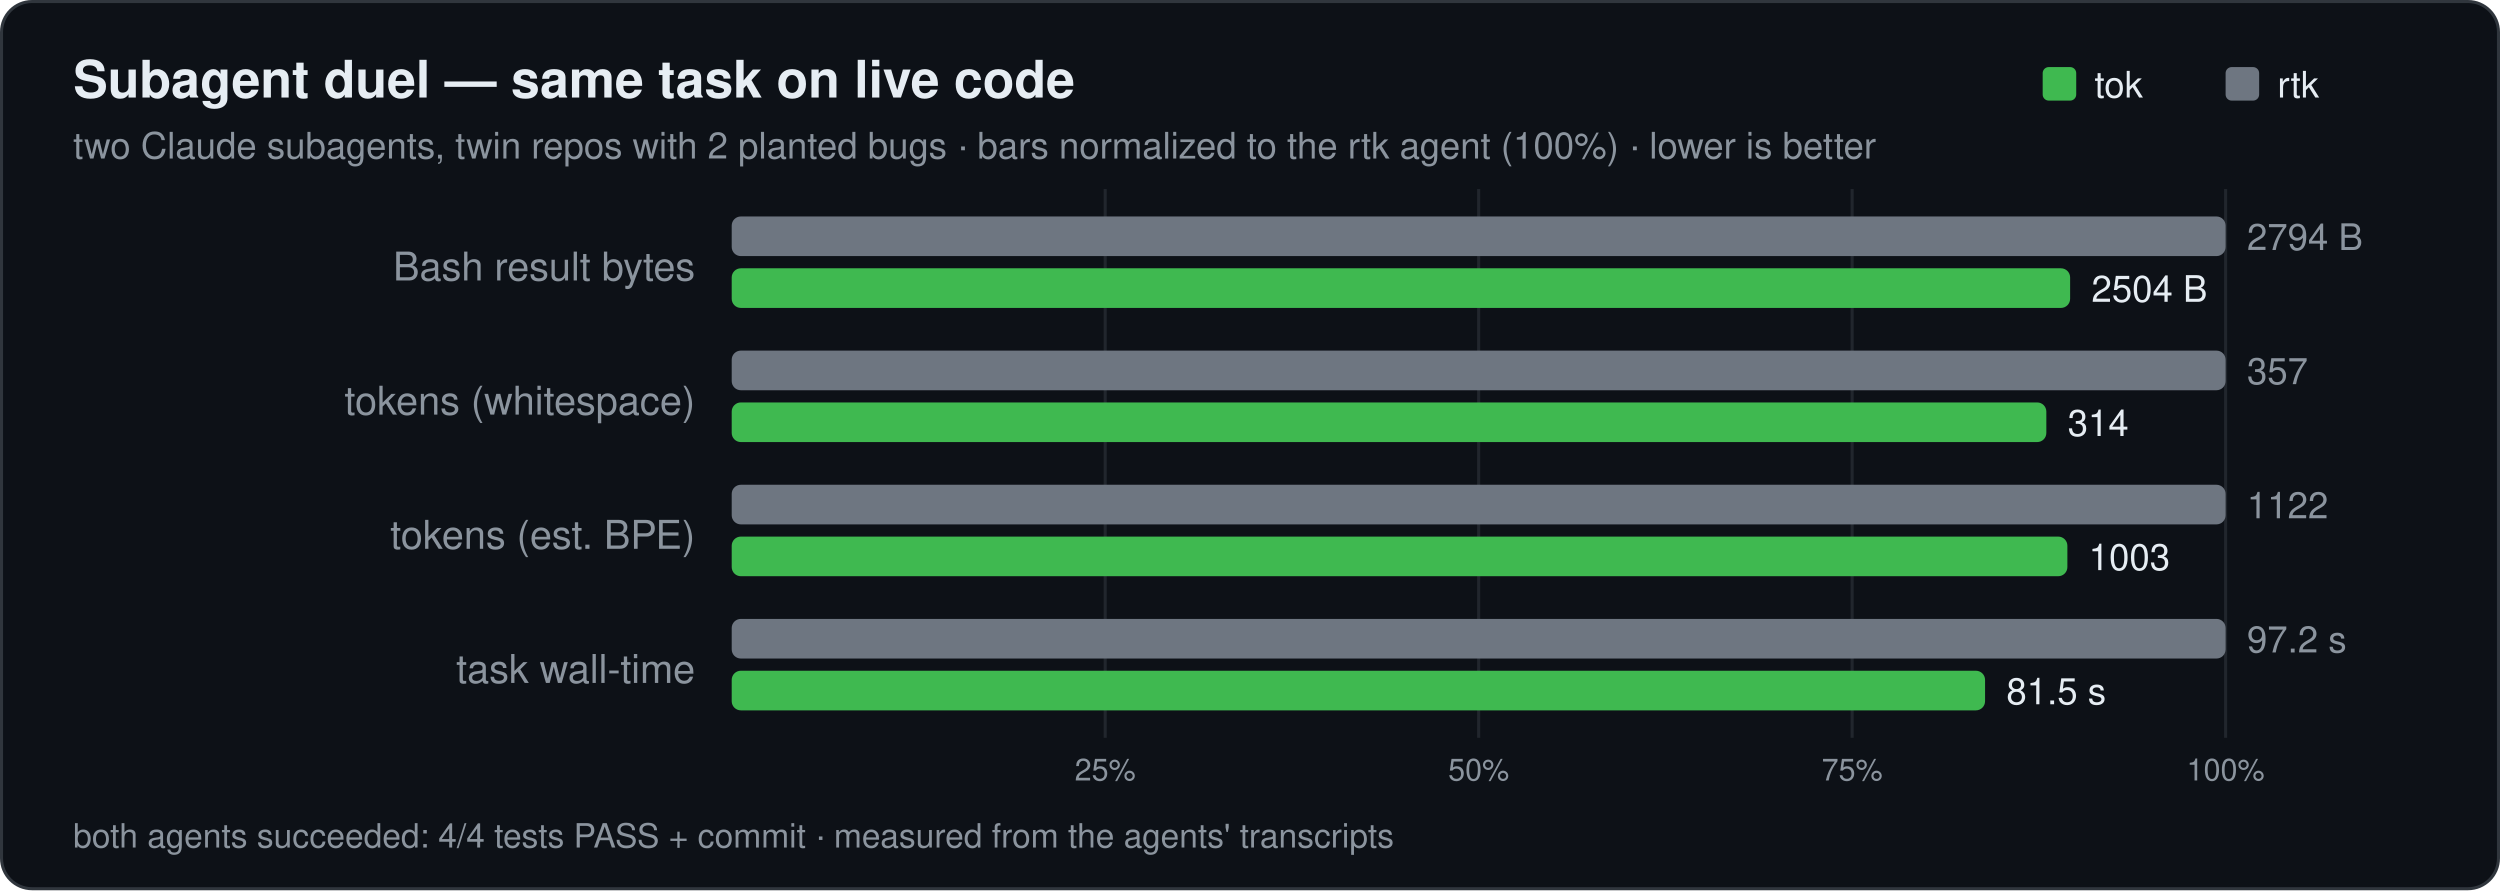
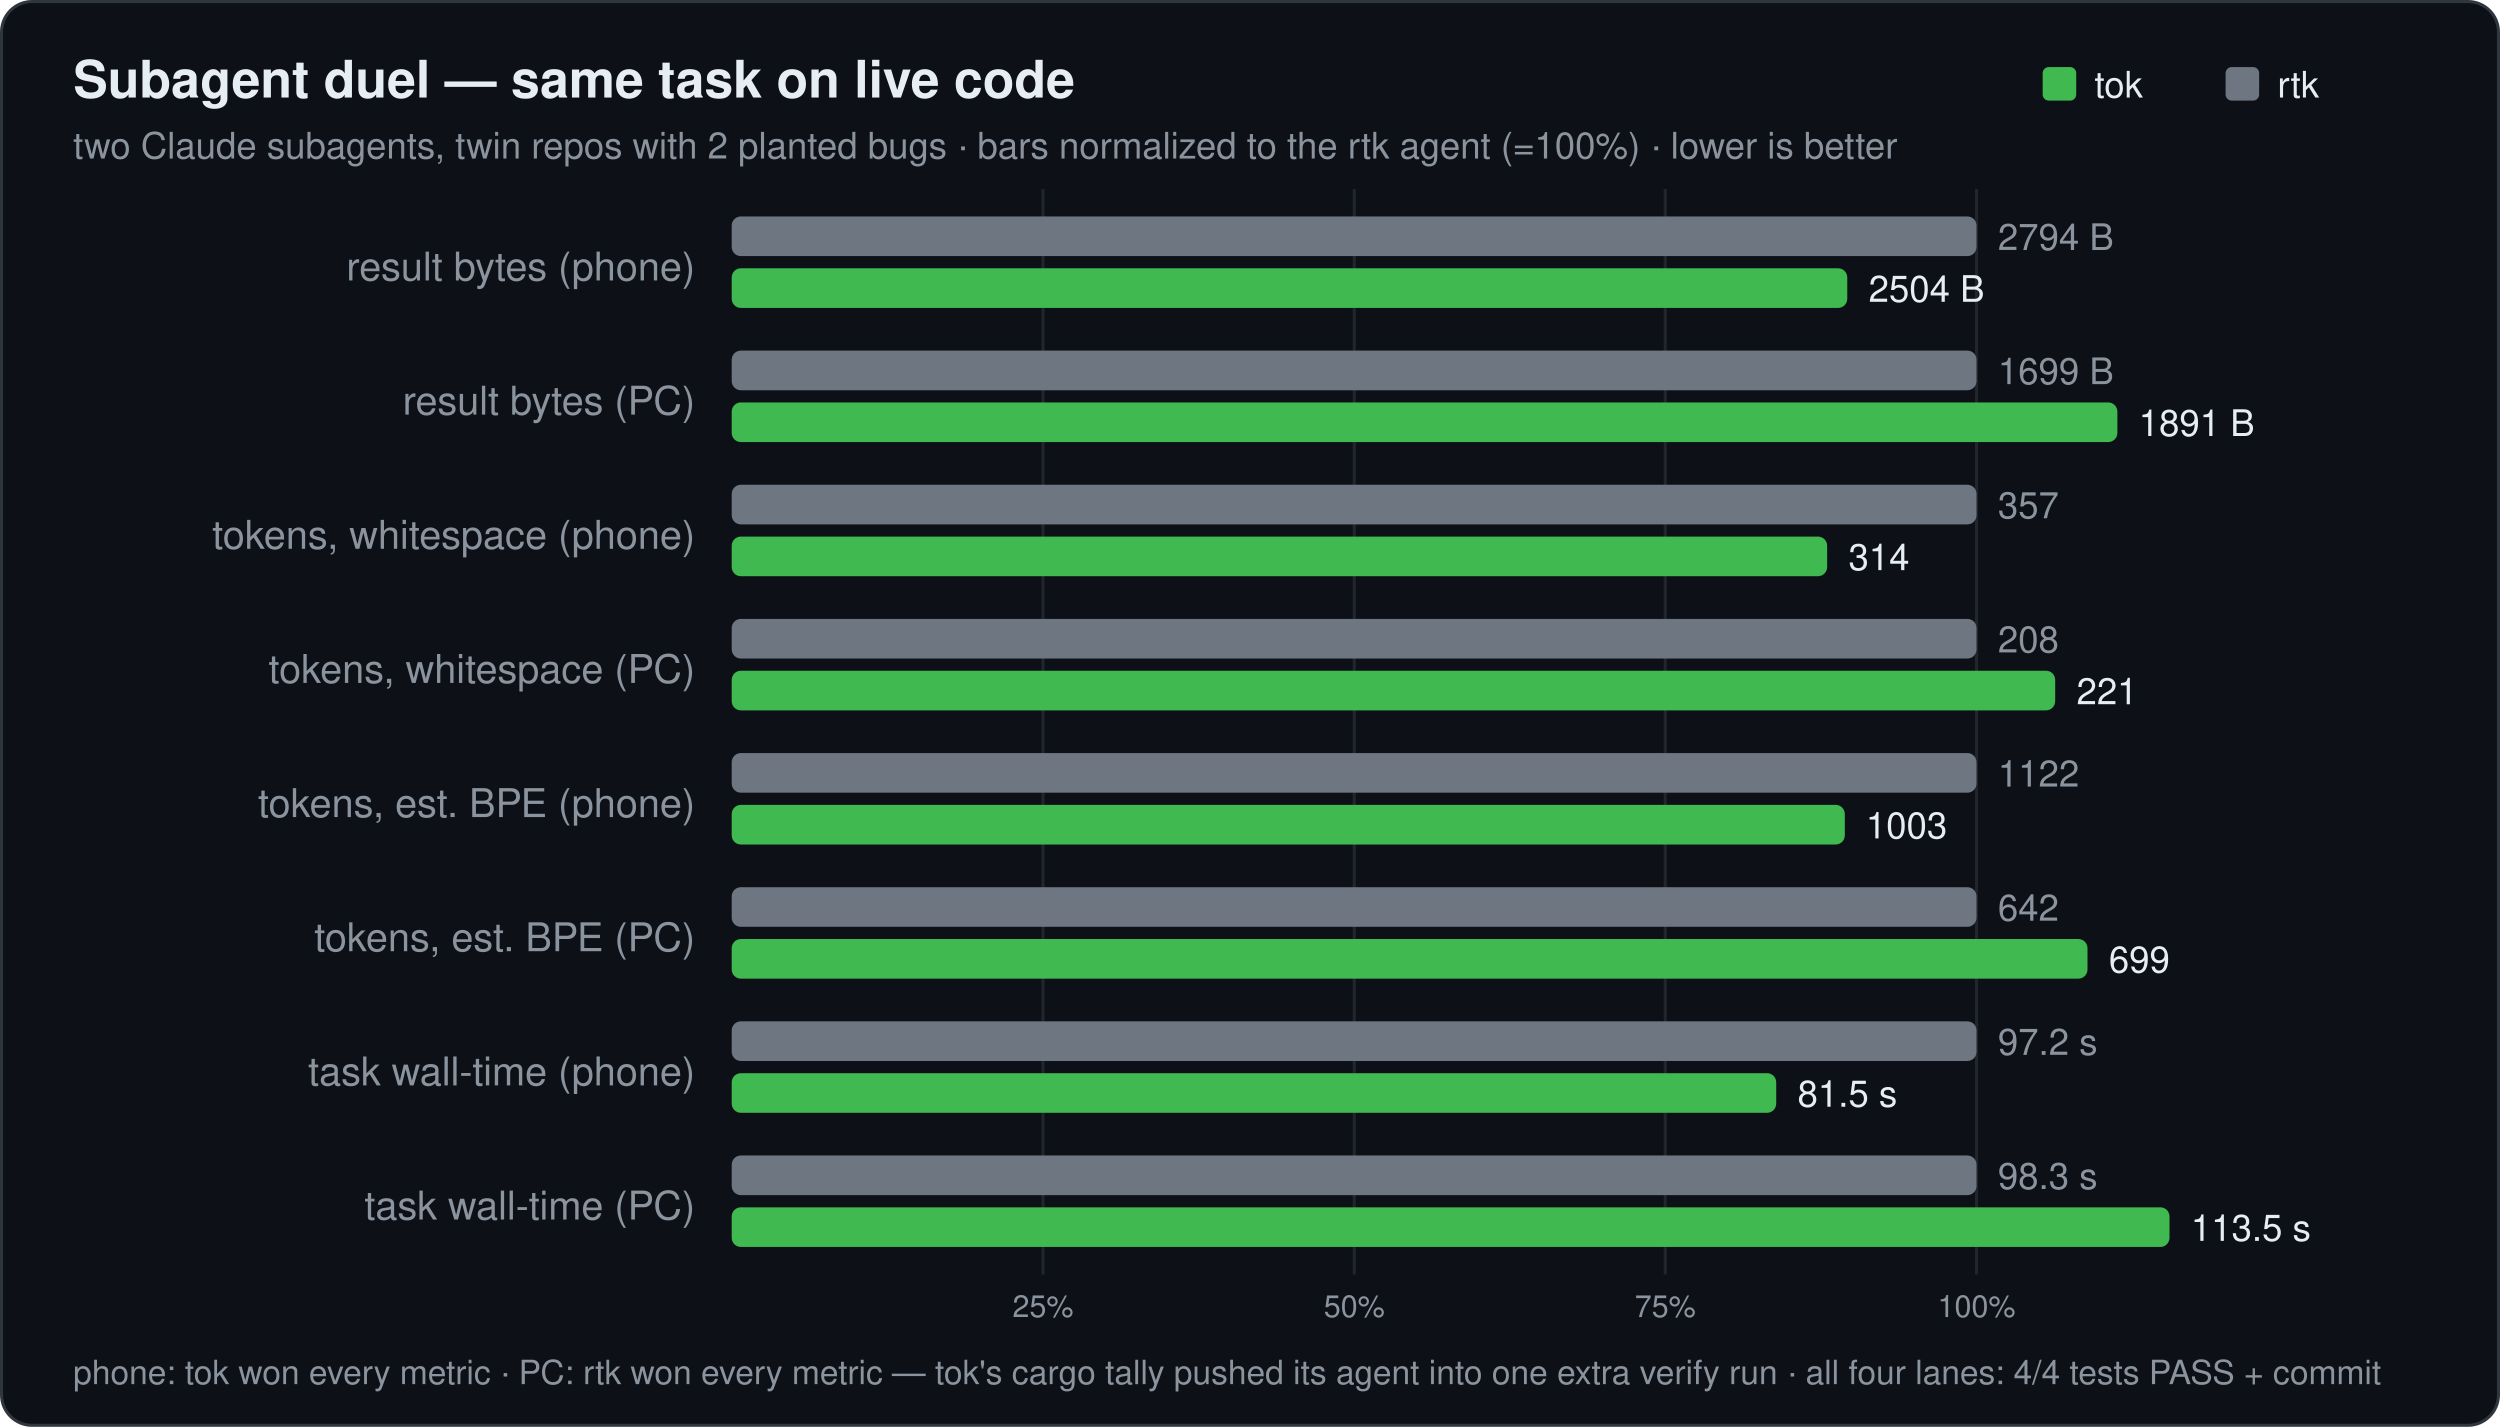
- <svg xmlns="http://www.w3.org/2000/svg" width="820" height="292" viewBox="0 0 820 292" role="img" aria-label="Subagent duel — same task on live code">
-   <rect x="0.5" y="0.5" width="819" height="291" rx="10" fill="#0d1117" stroke="#30363d" />
+ <svg xmlns="http://www.w3.org/2000/svg" width="820" height="468" viewBox="0 0 820 468" role="img" aria-label="Subagent duel — same task on live code">
+   <rect x="0.5" y="0.5" width="819" height="467" rx="10" fill="#0d1117" stroke="#30363d" />
  <text x="24.0" y="32.0" font-family="'Segoe UI', Helvetica, Arial, sans-serif" font-size="17" fill="#e6edf3" font-weight="600">Subagent duel — same task on live code</text>
-   <text x="24.0" y="52.0" font-family="'Segoe UI', Helvetica, Arial, sans-serif" font-size="12" fill="#8b949e">two Claude subagents, twin repos with 2 planted bugs · bars normalized to the rtk agent (100%) · lower is better</text>
+   <text x="24.0" y="52.0" font-family="'Segoe UI', Helvetica, Arial, sans-serif" font-size="12" fill="#8b949e">two Claude subagents, twin repos with 2 planted bugs · bars normalized to the rtk agent (=100%) · lower is better</text>
  <rect x="670" y="22" width="11" height="11" rx="2" fill="#3fb950" />
  <text x="687.0" y="32.0" font-family="'Segoe UI', Helvetica, Arial, sans-serif" font-size="12" fill="#e6edf3">tok</text>
  <rect x="730" y="22" width="11" height="11" rx="2" fill="#6e7681" />
  <text x="747.0" y="32.0" font-family="'Segoe UI', Helvetica, Arial, sans-serif" font-size="12" fill="#e6edf3">rtk</text>
-   <line x1="362.5" y1="62" x2="362.5" y2="242" stroke="#21262d" stroke-width="1" />
-   <text x="362.5" y="256.0" font-family="'Segoe UI', Helvetica, Arial, sans-serif" font-size="10" fill="#8b949e" text-anchor="middle">25%</text>
-   <line x1="485.0" y1="62" x2="485.0" y2="242" stroke="#21262d" stroke-width="1" />
-   <text x="485.0" y="256.0" font-family="'Segoe UI', Helvetica, Arial, sans-serif" font-size="10" fill="#8b949e" text-anchor="middle">50%</text>
-   <line x1="607.5" y1="62" x2="607.5" y2="242" stroke="#21262d" stroke-width="1" />
-   <text x="607.5" y="256.0" font-family="'Segoe UI', Helvetica, Arial, sans-serif" font-size="10" fill="#8b949e" text-anchor="middle">75%</text>
-   <line x1="730.0" y1="62" x2="730.0" y2="242" stroke="#21262d" stroke-width="1" />
-   <text x="730.0" y="256.0" font-family="'Segoe UI', Helvetica, Arial, sans-serif" font-size="10" fill="#8b949e" text-anchor="middle">100%</text>
-   <text x="228.0" y="92.0" font-family="'Segoe UI', Helvetica, Arial, sans-serif" font-size="13" fill="#8b949e" text-anchor="end">Bash result bytes</text>
-   <rect x="240" y="71" width="490.0" height="13" rx="3" fill="#6e7681" />
-   <text x="737.0" y="82.0" font-family="'Segoe UI', Helvetica, Arial, sans-serif" font-size="12" fill="#8b949e">2794 B</text>
-   <rect x="240" y="88" width="439.0" height="13" rx="3" fill="#3fb950" />
-   <text x="686.0" y="99.0" font-family="'Segoe UI', Helvetica, Arial, sans-serif" font-size="12" fill="#e6edf3">2504 B</text>
-   <text x="228.0" y="136.0" font-family="'Segoe UI', Helvetica, Arial, sans-serif" font-size="13" fill="#8b949e" text-anchor="end">tokens (whitespace)</text>
-   <rect x="240" y="115" width="490.0" height="13" rx="3" fill="#6e7681" />
-   <text x="737.0" y="126.0" font-family="'Segoe UI', Helvetica, Arial, sans-serif" font-size="12" fill="#8b949e">357</text>
-   <rect x="240" y="132" width="431.2" height="13" rx="3" fill="#3fb950" />
-   <text x="678.2" y="143.0" font-family="'Segoe UI', Helvetica, Arial, sans-serif" font-size="12" fill="#e6edf3">314</text>
-   <text x="228.0" y="180.0" font-family="'Segoe UI', Helvetica, Arial, sans-serif" font-size="13" fill="#8b949e" text-anchor="end">tokens (est. BPE)</text>
-   <rect x="240" y="159" width="490.0" height="13" rx="3" fill="#6e7681" />
-   <text x="737.0" y="170.0" font-family="'Segoe UI', Helvetica, Arial, sans-serif" font-size="12" fill="#8b949e">1122</text>
-   <rect x="240" y="176" width="438.1" height="13" rx="3" fill="#3fb950" />
-   <text x="685.1" y="187.0" font-family="'Segoe UI', Helvetica, Arial, sans-serif" font-size="12" fill="#e6edf3">1003</text>
-   <text x="228.0" y="224.0" font-family="'Segoe UI', Helvetica, Arial, sans-serif" font-size="13" fill="#8b949e" text-anchor="end">task wall-time</text>
-   <rect x="240" y="203" width="490.0" height="13" rx="3" fill="#6e7681" />
-   <text x="737.0" y="214.0" font-family="'Segoe UI', Helvetica, Arial, sans-serif" font-size="12" fill="#8b949e">97.2 s</text>
-   <rect x="240" y="220" width="411.1" height="13" rx="3" fill="#3fb950" />
-   <text x="658.1" y="231.0" font-family="'Segoe UI', Helvetica, Arial, sans-serif" font-size="12" fill="#e6edf3">81.5 s</text>
-   <text x="24.0" y="278.0" font-family="'Segoe UI', Helvetica, Arial, sans-serif" font-size="11" fill="#8b949e">both agents succeeded: 4/4 tests PASS + commit · measured from the agents' transcripts</text>
+   <line x1="342.1" y1="62" x2="342.1" y2="418" stroke="#21262d" stroke-width="1" />
+   <text x="342.1" y="432.0" font-family="'Segoe UI', Helvetica, Arial, sans-serif" font-size="10" fill="#8b949e" text-anchor="middle">25%</text>
+   <line x1="444.2" y1="62" x2="444.2" y2="418" stroke="#21262d" stroke-width="1" />
+   <text x="444.2" y="432.0" font-family="'Segoe UI', Helvetica, Arial, sans-serif" font-size="10" fill="#8b949e" text-anchor="middle">50%</text>
+   <line x1="546.2" y1="62" x2="546.2" y2="418" stroke="#21262d" stroke-width="1" />
+   <text x="546.2" y="432.0" font-family="'Segoe UI', Helvetica, Arial, sans-serif" font-size="10" fill="#8b949e" text-anchor="middle">75%</text>
+   <line x1="648.3" y1="62" x2="648.3" y2="418" stroke="#21262d" stroke-width="1" />
+   <text x="648.3" y="432.0" font-family="'Segoe UI', Helvetica, Arial, sans-serif" font-size="10" fill="#8b949e" text-anchor="middle">100%</text>
+   <text x="228.0" y="92.0" font-family="'Segoe UI', Helvetica, Arial, sans-serif" font-size="13" fill="#8b949e" text-anchor="end">result bytes (phone)</text>
+   <rect x="240" y="71" width="408.3" height="13" rx="3" fill="#6e7681" />
+   <text x="655.3" y="82.0" font-family="'Segoe UI', Helvetica, Arial, sans-serif" font-size="12" fill="#8b949e">2794 B</text>
+   <rect x="240" y="88" width="365.9" height="13" rx="3" fill="#3fb950" />
+   <text x="612.9" y="99.0" font-family="'Segoe UI', Helvetica, Arial, sans-serif" font-size="12" fill="#e6edf3">2504 B</text>
+   <text x="228.0" y="136.0" font-family="'Segoe UI', Helvetica, Arial, sans-serif" font-size="13" fill="#8b949e" text-anchor="end">result bytes (PC)</text>
+   <rect x="240" y="115" width="408.3" height="13" rx="3" fill="#6e7681" />
+   <text x="655.3" y="126.0" font-family="'Segoe UI', Helvetica, Arial, sans-serif" font-size="12" fill="#8b949e">1699 B</text>
+   <rect x="240" y="132" width="454.5" height="13" rx="3" fill="#3fb950" />
+   <text x="701.5" y="143.0" font-family="'Segoe UI', Helvetica, Arial, sans-serif" font-size="12" fill="#e6edf3">1891 B</text>
+   <text x="228.0" y="180.0" font-family="'Segoe UI', Helvetica, Arial, sans-serif" font-size="13" fill="#8b949e" text-anchor="end">tokens, whitespace (phone)</text>
+   <rect x="240" y="159" width="408.3" height="13" rx="3" fill="#6e7681" />
+   <text x="655.3" y="170.0" font-family="'Segoe UI', Helvetica, Arial, sans-serif" font-size="12" fill="#8b949e">357</text>
+   <rect x="240" y="176" width="359.3" height="13" rx="3" fill="#3fb950" />
+   <text x="606.3" y="187.0" font-family="'Segoe UI', Helvetica, Arial, sans-serif" font-size="12" fill="#e6edf3">314</text>
+   <text x="228.0" y="224.0" font-family="'Segoe UI', Helvetica, Arial, sans-serif" font-size="13" fill="#8b949e" text-anchor="end">tokens, whitespace (PC)</text>
+   <rect x="240" y="203" width="408.3" height="13" rx="3" fill="#6e7681" />
+   <text x="655.3" y="214.0" font-family="'Segoe UI', Helvetica, Arial, sans-serif" font-size="12" fill="#8b949e">208</text>
+   <rect x="240" y="220" width="434.1" height="13" rx="3" fill="#3fb950" />
+   <text x="681.1" y="231.0" font-family="'Segoe UI', Helvetica, Arial, sans-serif" font-size="12" fill="#e6edf3">221</text>
+   <text x="228.0" y="268.0" font-family="'Segoe UI', Helvetica, Arial, sans-serif" font-size="13" fill="#8b949e" text-anchor="end">tokens, est. BPE (phone)</text>
+   <rect x="240" y="247" width="408.3" height="13" rx="3" fill="#6e7681" />
+   <text x="655.3" y="258.0" font-family="'Segoe UI', Helvetica, Arial, sans-serif" font-size="12" fill="#8b949e">1122</text>
+   <rect x="240" y="264" width="365.1" height="13" rx="3" fill="#3fb950" />
+   <text x="612.0" y="275.0" font-family="'Segoe UI', Helvetica, Arial, sans-serif" font-size="12" fill="#e6edf3">1003</text>
+   <text x="228.0" y="312.0" font-family="'Segoe UI', Helvetica, Arial, sans-serif" font-size="13" fill="#8b949e" text-anchor="end">tokens, est. BPE (PC)</text>
+   <rect x="240" y="291" width="408.3" height="13" rx="3" fill="#6e7681" />
+   <text x="655.3" y="302.0" font-family="'Segoe UI', Helvetica, Arial, sans-serif" font-size="12" fill="#8b949e">642</text>
+   <rect x="240" y="308" width="444.7" height="13" rx="3" fill="#3fb950" />
+   <text x="691.7" y="319.0" font-family="'Segoe UI', Helvetica, Arial, sans-serif" font-size="12" fill="#e6edf3">699</text>
+   <text x="228.0" y="356.0" font-family="'Segoe UI', Helvetica, Arial, sans-serif" font-size="13" fill="#8b949e" text-anchor="end">task wall-time (phone)</text>
+   <rect x="240" y="335" width="408.3" height="13" rx="3" fill="#6e7681" />
+   <text x="655.3" y="346.0" font-family="'Segoe UI', Helvetica, Arial, sans-serif" font-size="12" fill="#8b949e">97.2 s</text>
+   <rect x="240" y="352" width="342.6" height="13" rx="3" fill="#3fb950" />
+   <text x="589.6" y="363.0" font-family="'Segoe UI', Helvetica, Arial, sans-serif" font-size="12" fill="#e6edf3">81.5 s</text>
+   <text x="228.0" y="400.0" font-family="'Segoe UI', Helvetica, Arial, sans-serif" font-size="13" fill="#8b949e" text-anchor="end">task wall-time (PC)</text>
+   <rect x="240" y="379" width="408.3" height="13" rx="3" fill="#6e7681" />
+   <text x="655.3" y="390.0" font-family="'Segoe UI', Helvetica, Arial, sans-serif" font-size="12" fill="#8b949e">98.3 s</text>
+   <rect x="240" y="396" width="471.6" height="13" rx="3" fill="#3fb950" />
+   <text x="718.6" y="407.0" font-family="'Segoe UI', Helvetica, Arial, sans-serif" font-size="12" fill="#e6edf3">113.5 s</text>
+   <text x="24.0" y="454.0" font-family="'Segoe UI', Helvetica, Arial, sans-serif" font-size="11" fill="#8b949e">phone: tok won every metric · PC: rtk won every metric — tok's cargo tally pushed its agent into one extra verify run · all four lanes: 4/4 tests PASS + commit</text>
</svg>
